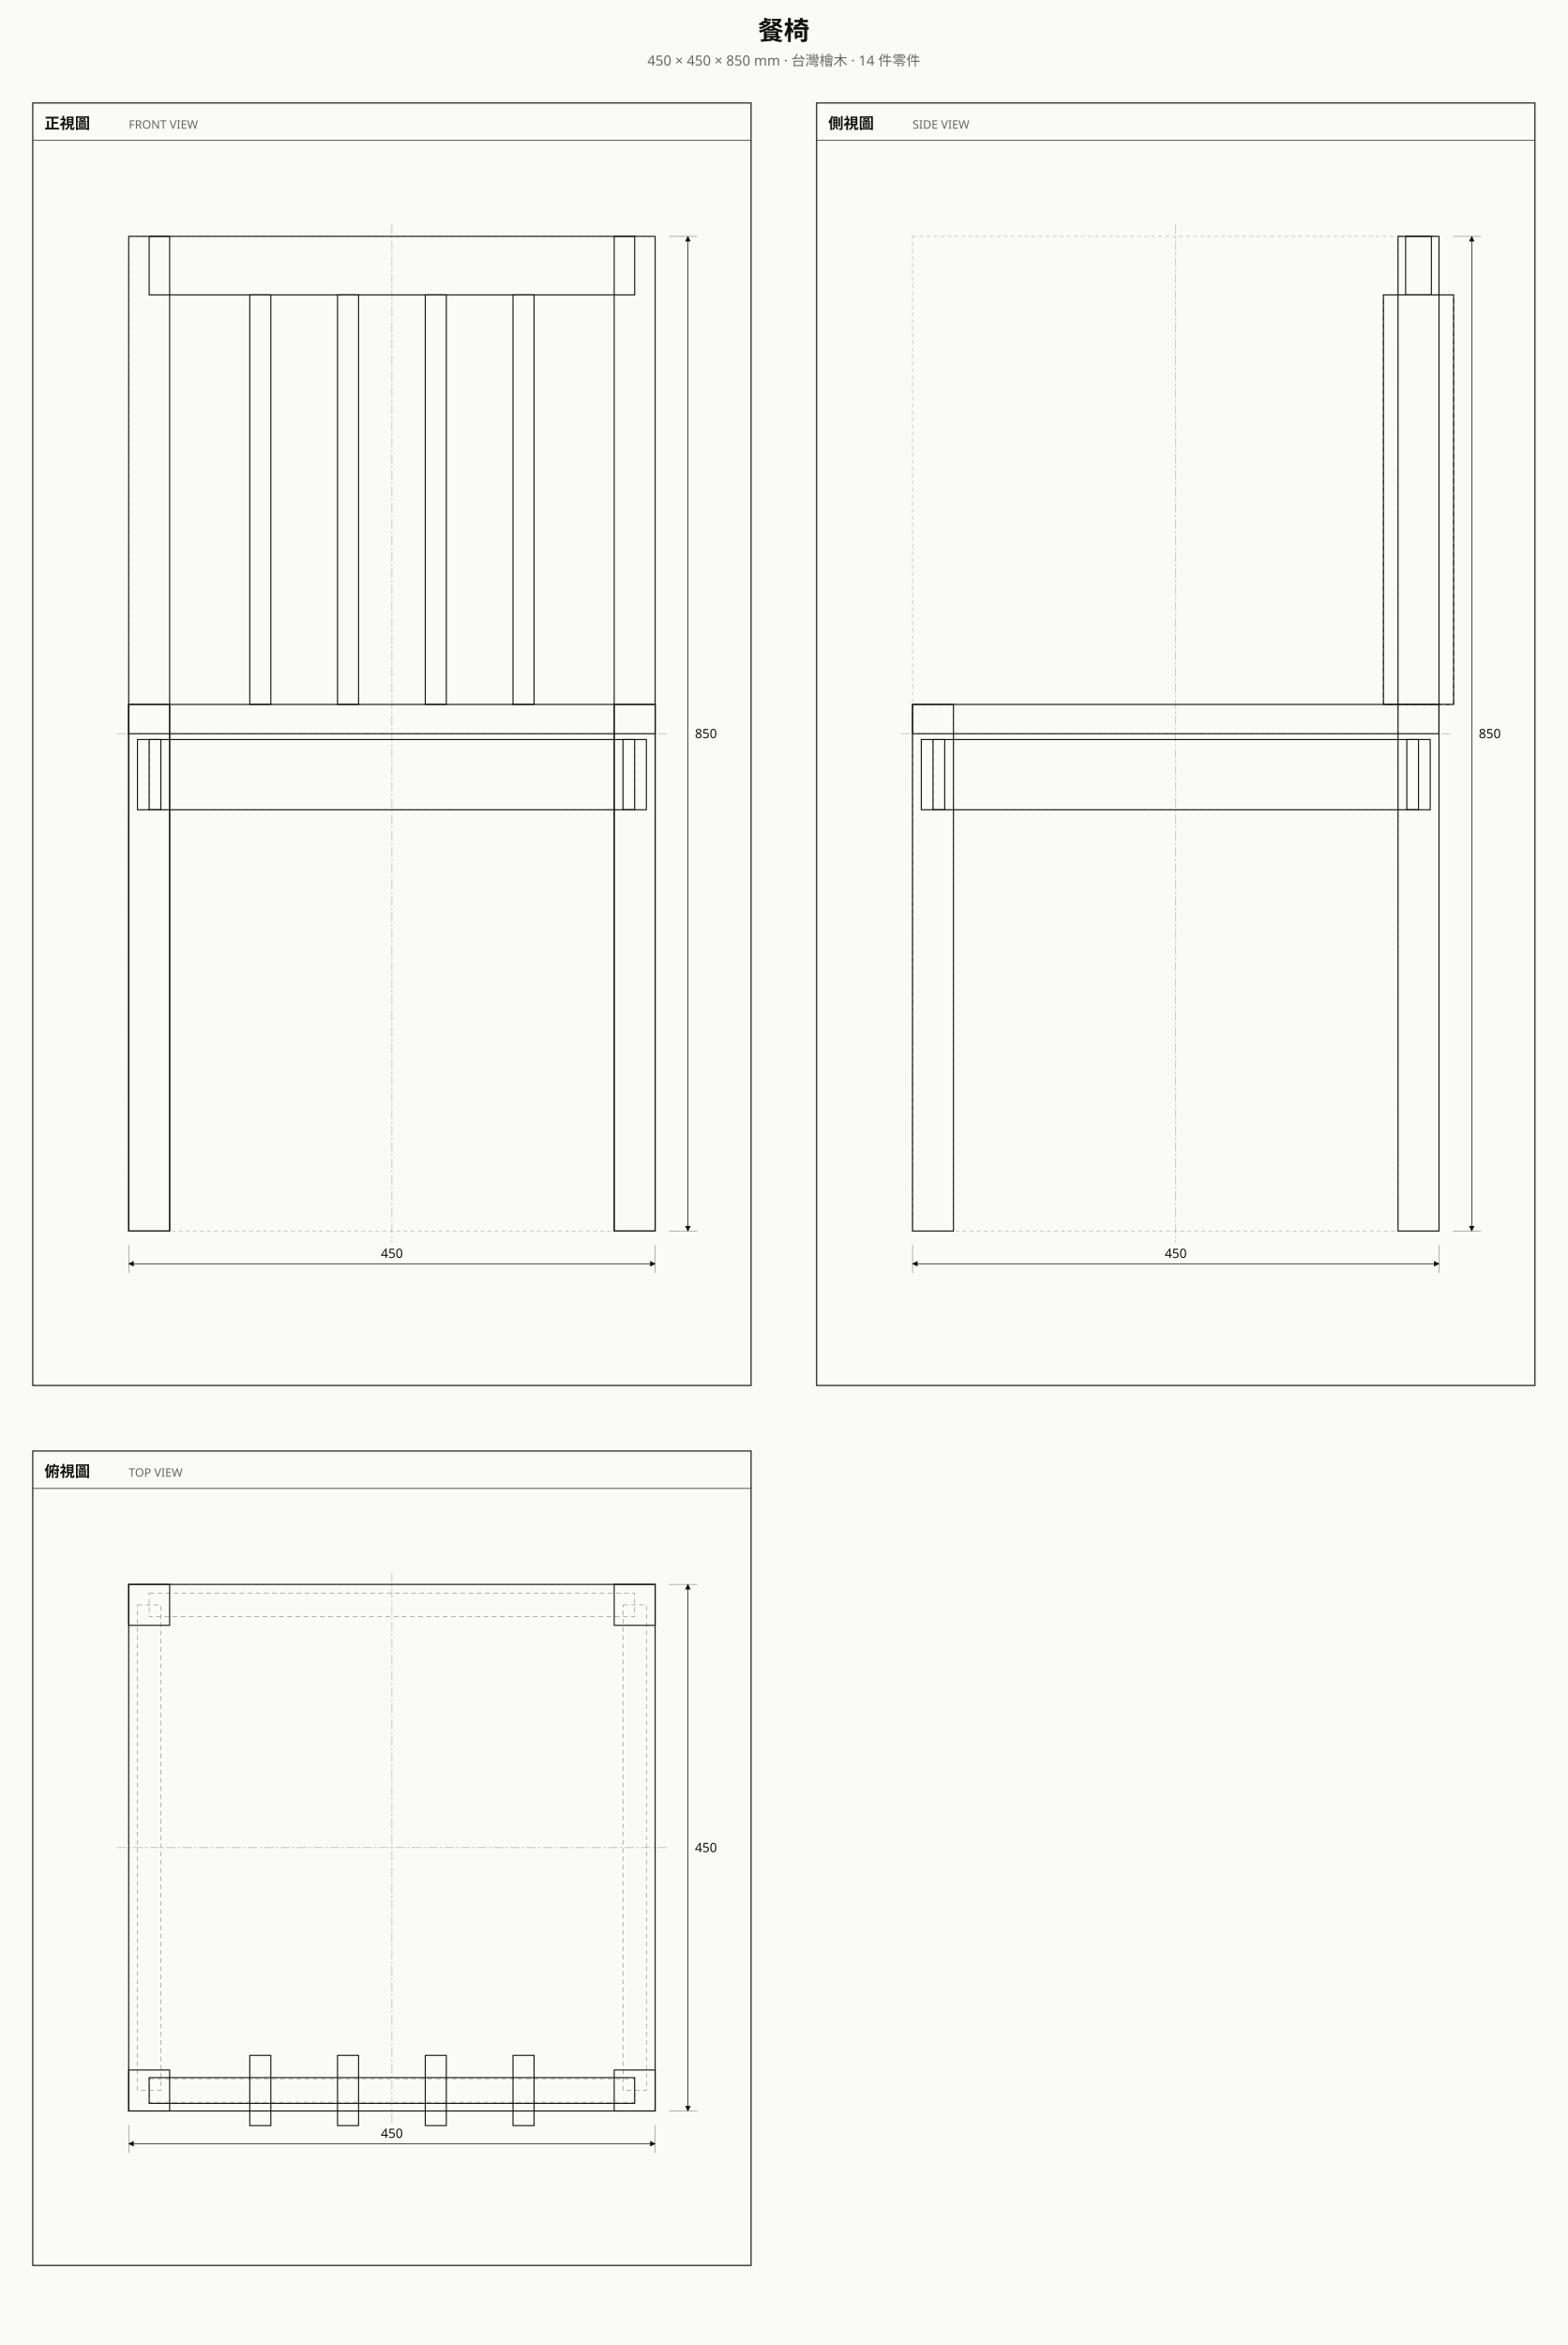
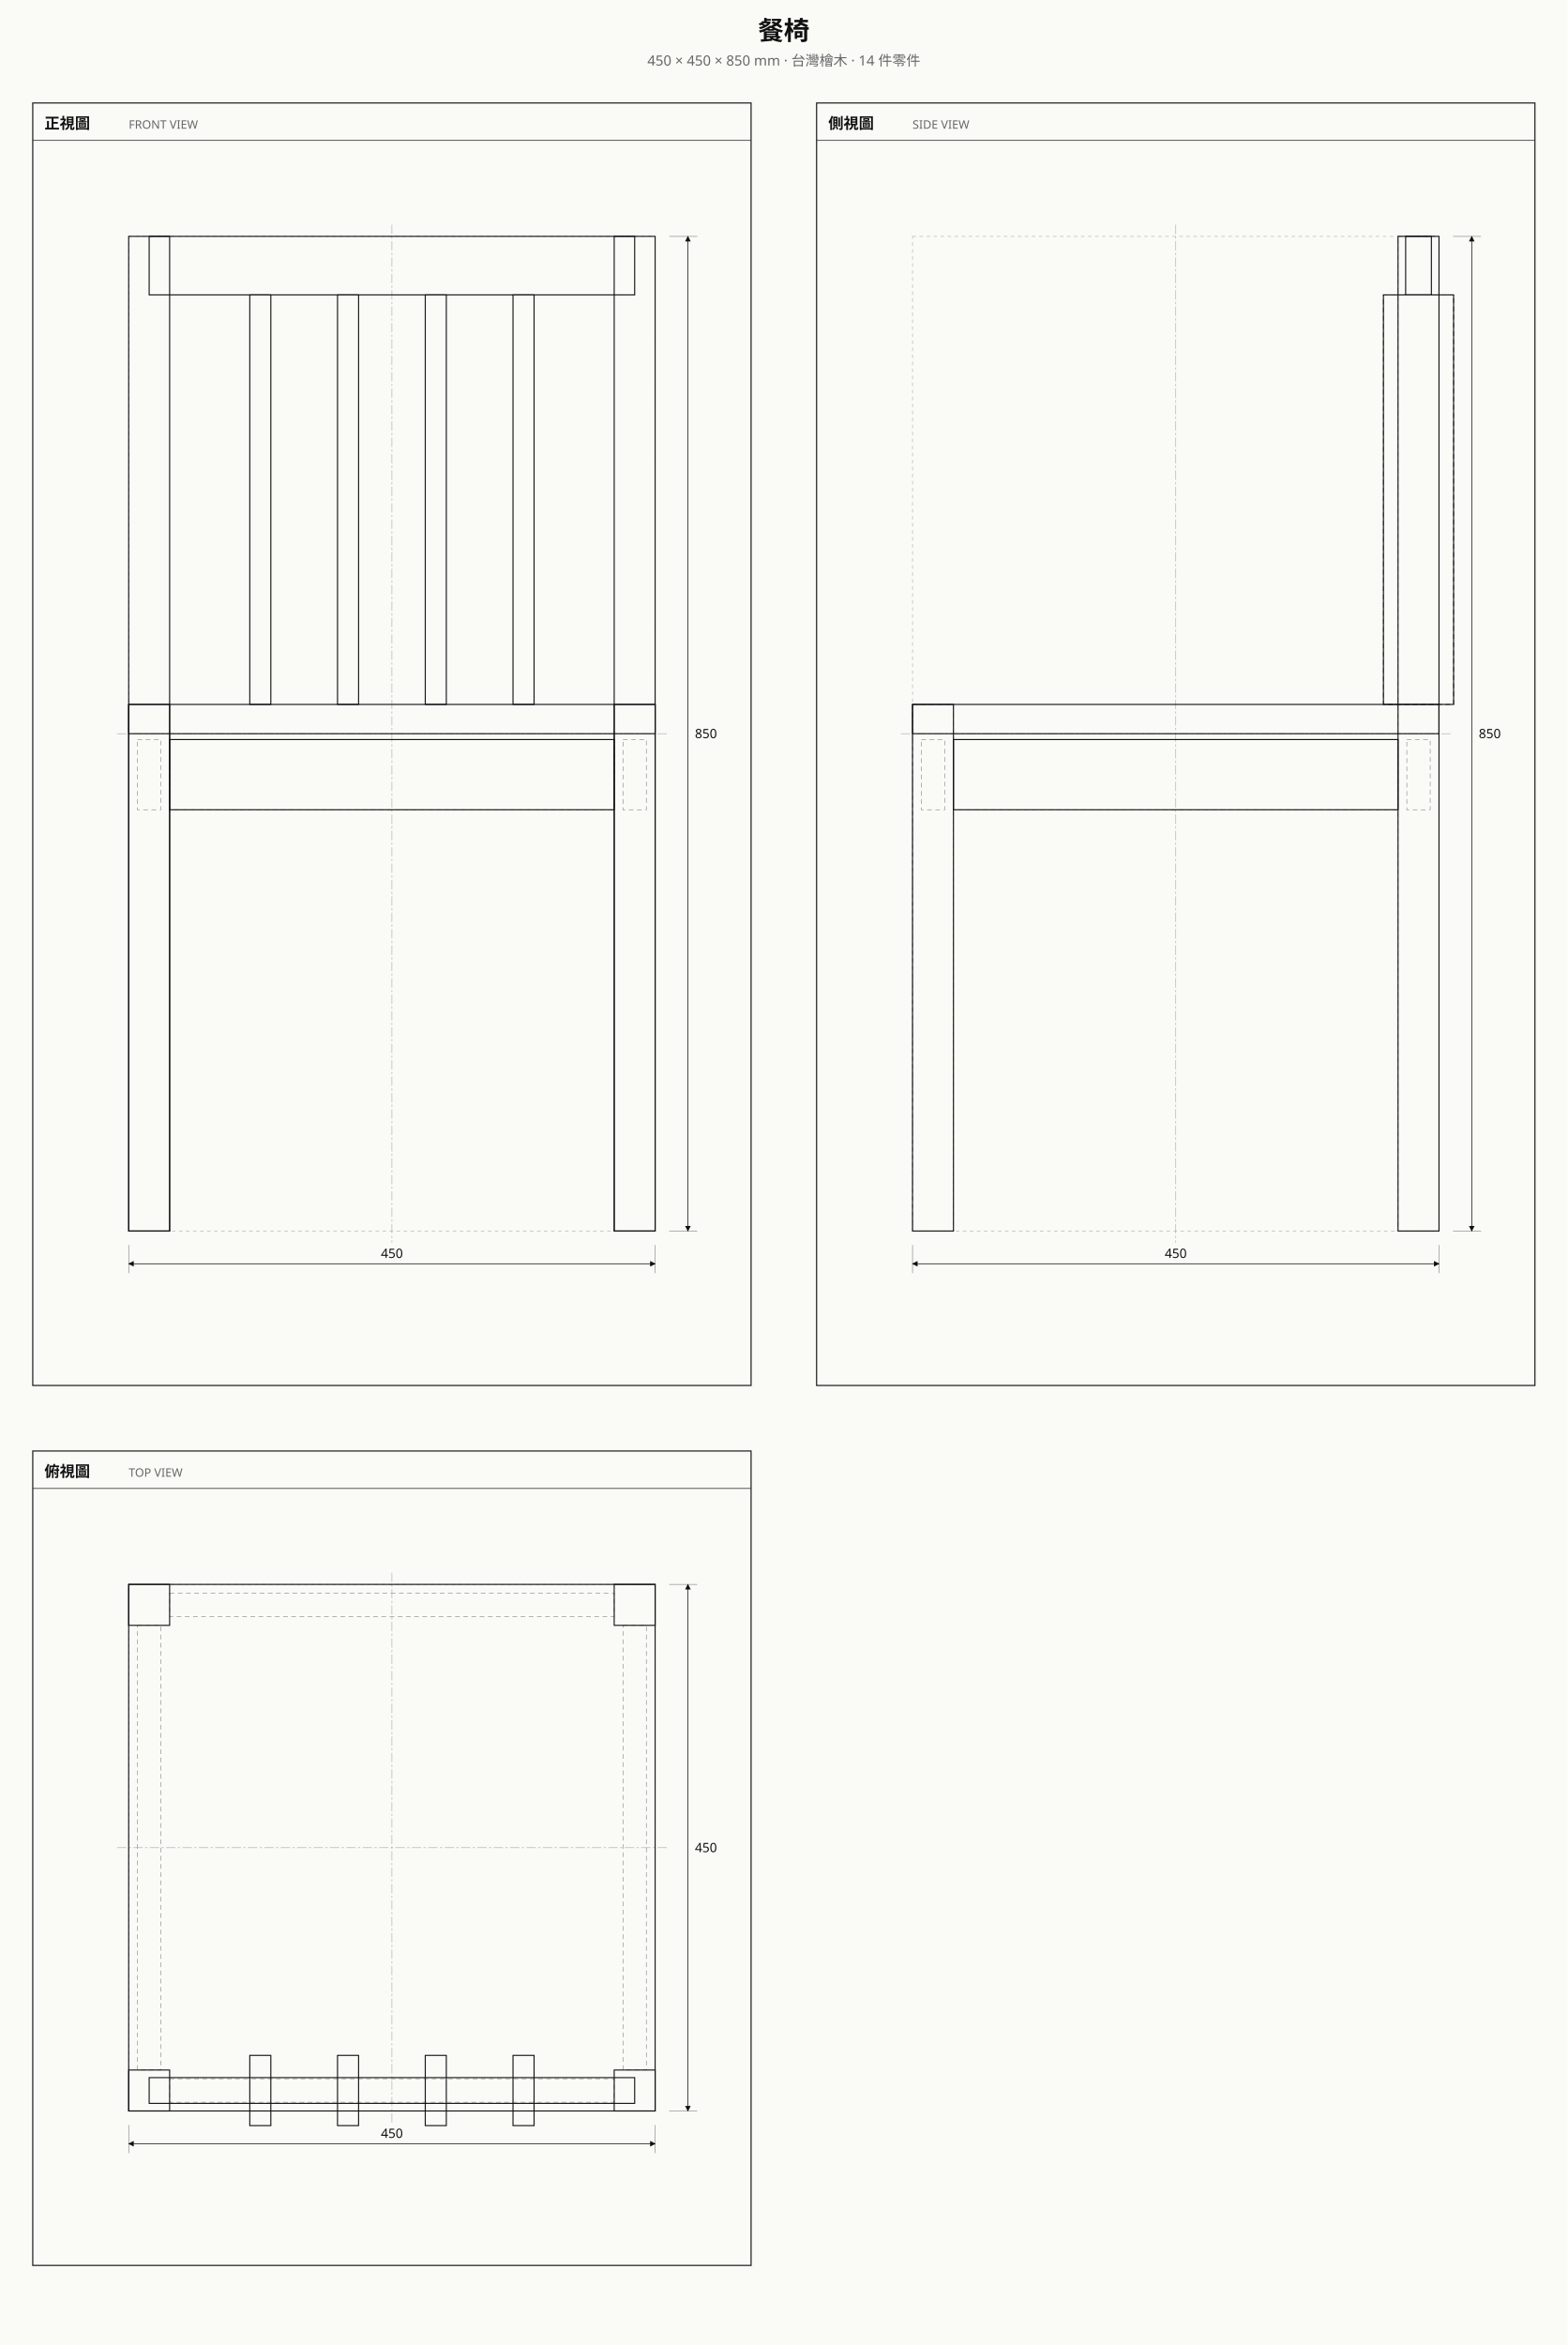
<svg xmlns="http://www.w3.org/2000/svg" viewBox="-20 -10 1340 2004" width="1340">
  <defs>
    <marker id="arr-front" viewBox="0 0 10 10" refX="9" refY="5" markerWidth="8" markerHeight="8" orient="auto-start-reverse">
      <path d="M 0 0 L 10 5 L 0 10 z" fill="#111" />
    </marker>
    <marker id="arr-side" viewBox="0 0 10 10" refX="9" refY="5" markerWidth="8" markerHeight="8" orient="auto-start-reverse">
      <path d="M 0 0 L 10 5 L 0 10 z" fill="#111" />
    </marker>
    <marker id="arr-top" viewBox="0 0 10 10" refX="9" refY="5" markerWidth="8" markerHeight="8" orient="auto-start-reverse">
      <path d="M 0 0 L 10 5 L 0 10 z" fill="#111" />
    </marker>
  </defs>
  <rect x="-20" y="-10" width="1340" height="2004" fill="#fafaf7" />
  <text x="650" y="24" text-anchor="middle" font-size="22" font-weight="700" fill="#111" font-family="sans-serif">餐椅</text>
  <text x="650" y="46" text-anchor="middle" font-size="12" fill="#666" font-family="sans-serif">450 × 450 × 850 mm · 台灣檜木 · 14 件零件</text>
  <g transform="translate(0, 70)">
    <g transform="translate(315.0, 972.0)">
      <rect x="-307.0" y="-964.0" width="614.0" height="1096.0" fill="none" stroke="#222" stroke-width="1" />
      <line x1="-307.0" y1="-932.0" x2="307.0" y2="-932.0" stroke="#222" stroke-width="0.6" />
      <text x="-297.0" y="-942.0" font-size="13" font-weight="700" fill="#111" font-family="sans-serif">正視圖</text>
      <text x="-225.0" y="-942.0" font-size="10" fill="#666" font-family="sans-serif">FRONT VIEW</text>
      <g stroke="#888" stroke-width="0.5" stroke-dasharray="8 2 2 2" opacity="0.7">
        <line x1="0" y1="-860.0" x2="0" y2="10.0" />
        <line x1="-235.0" y1="-425.0" x2="235.0" y2="-425.0" />
      </g>
      <rect x="-225.0" y="-850.0" width="450.0" height="850.0" fill="none" stroke="#999" stroke-dasharray="3 3" stroke-width="0.5" opacity="0.8" />
-       <rect x="-207.5" y="-420.0" width="415.0" height="60.0" fill="none" stroke="#888" stroke-width="0.5" stroke-dasharray="4 3" />
+       <rect x="-190.0" y="-420.0" width="380.0" height="60.0" fill="none" stroke="#888" stroke-width="0.5" stroke-dasharray="4 3" />
      <rect x="-207.5" y="-850.0" width="415.0" height="50.0" fill="none" stroke="#111" stroke-width="0.9" />
      <rect x="-225.0" y="-850.0" width="35.0" height="850.0" fill="none" stroke="#111" stroke-width="0.9" />
      <rect x="190.0" y="-850.0" width="35.0" height="850.0" fill="none" stroke="#111" stroke-width="0.9" />
      <rect x="-121.5" y="-800.0" width="18.0" height="350.0" fill="none" stroke="#111" stroke-width="0.9" />
      <rect x="-46.5" y="-800.0" width="18.0" height="350.0" fill="none" stroke="#111" stroke-width="0.9" />
      <rect x="28.5" y="-800.0" width="18.0" height="350.0" fill="none" stroke="#111" stroke-width="0.9" />
      <rect x="103.5" y="-800.0" width="18.0" height="350.0" fill="none" stroke="#111" stroke-width="0.9" />
-       <rect x="-217.5" y="-420.0" width="20.0" height="60.0" fill="none" stroke="#111" stroke-width="0.9" />
-       <rect x="197.5" y="-420.0" width="20.0" height="60.0" fill="none" stroke="#111" stroke-width="0.9" />
-       <rect x="-207.5" y="-420.0" width="415.0" height="60.0" fill="none" stroke="#111" stroke-width="0.9" />
+       <rect x="-217.5" y="-420.0" width="20.0" height="60.0" fill="none" stroke="#888" stroke-width="0.5" stroke-dasharray="4 3" />
+       <rect x="197.5" y="-420.0" width="20.0" height="60.0" fill="none" stroke="#888" stroke-width="0.5" stroke-dasharray="4 3" />
+       <rect x="-190.0" y="-420.0" width="380.0" height="60.0" fill="none" stroke="#111" stroke-width="0.9" />
      <rect x="-225.0" y="-450.0" width="450.0" height="25.0" fill="none" stroke="#111" stroke-width="0.9" />
      <rect x="-225.0" y="-450.0" width="35.0" height="450.0" fill="none" stroke="#111" stroke-width="0.9" />
      <rect x="190.0" y="-450.0" width="35.0" height="450.0" fill="none" stroke="#111" stroke-width="0.9" />
      <g stroke="#111" fill="#111" stroke-width="0.6" font-family="sans-serif">
        <line x1="-225.0" y1="12.0" x2="-225.0" y2="36.0" stroke-width="0.4" stroke="#666" />
        <line x1="225.0" y1="12.0" x2="225.0" y2="36.0" stroke-width="0.4" stroke="#666" />
        <line x1="-225.0" y1="28.0" x2="225.0" y2="28.0" marker-start="url(#arr-front)" marker-end="url(#arr-front)" />
        <text x="0" y="23.0" text-anchor="middle" font-size="11" stroke="none">450</text>
      </g>
      <g stroke="#111" fill="#111" stroke-width="0.6" font-family="sans-serif">
        <line x1="237.0" y1="-850.0" x2="261.0" y2="-850.0" stroke-width="0.4" stroke="#666" />
        <line x1="237.0" y1="0.0" x2="261.0" y2="0.0" stroke-width="0.4" stroke="#666" />
        <line x1="253.0" y1="-850.0" x2="253.0" y2="0.0" marker-start="url(#arr-front)" marker-end="url(#arr-front)" />
        <text x="259.0" y="-425.0" text-anchor="start" dominant-baseline="middle" font-size="11" stroke="none">850</text>
      </g>
    </g>
    <g transform="translate(670, 0)">
      <g transform="translate(315.0, 972.0)">
        <rect x="-307.0" y="-964.0" width="614.0" height="1096.0" fill="none" stroke="#222" stroke-width="1" />
        <line x1="-307.0" y1="-932.0" x2="307.0" y2="-932.0" stroke="#222" stroke-width="0.6" />
        <text x="-297.0" y="-942.0" font-size="13" font-weight="700" fill="#111" font-family="sans-serif">側視圖</text>
        <text x="-225.0" y="-942.0" font-size="10" fill="#666" font-family="sans-serif">SIDE VIEW</text>
        <g stroke="#888" stroke-width="0.5" stroke-dasharray="8 2 2 2" opacity="0.7">
          <line x1="0" y1="-860.0" x2="0" y2="10.0" />
          <line x1="-235.0" y1="-425.0" x2="235.0" y2="-425.0" />
        </g>
        <rect x="-225.0" y="-850.0" width="450.0" height="850.0" fill="none" stroke="#999" stroke-dasharray="3 3" stroke-width="0.5" opacity="0.8" />
-         <rect x="-207.5" y="-420.0" width="415.0" height="60.0" fill="none" stroke="#888" stroke-width="0.5" stroke-dasharray="4 3" />
+         <rect x="-190.0" y="-420.0" width="380.0" height="60.0" fill="none" stroke="#888" stroke-width="0.5" stroke-dasharray="4 3" />
        <rect x="-225.0" y="-450.0" width="35.0" height="450.0" fill="none" stroke="#888" stroke-width="0.5" stroke-dasharray="4 3" />
        <rect x="190.0" y="-850.0" width="35.0" height="850.0" fill="none" stroke="#888" stroke-width="0.5" stroke-dasharray="4 3" />
        <rect x="177.5" y="-800.0" width="60.0" height="350.0" fill="none" stroke="#888" stroke-width="0.5" stroke-dasharray="4 3" />
        <rect x="177.5" y="-800.0" width="60.0" height="350.0" fill="none" stroke="#888" stroke-width="0.5" stroke-dasharray="4 3" />
        <rect x="177.5" y="-800.0" width="60.0" height="350.0" fill="none" stroke="#888" stroke-width="0.5" stroke-dasharray="4 3" />
        <rect x="177.5" y="-800.0" width="60.0" height="350.0" fill="none" stroke="#111" stroke-width="0.9" />
-         <rect x="-217.5" y="-420.0" width="20.0" height="60.0" fill="none" stroke="#111" stroke-width="0.9" />
-         <rect x="197.5" y="-420.0" width="20.0" height="60.0" fill="none" stroke="#111" stroke-width="0.9" />
+         <rect x="-217.5" y="-420.0" width="20.0" height="60.0" fill="none" stroke="#888" stroke-width="0.5" stroke-dasharray="4 3" />
+         <rect x="197.5" y="-420.0" width="20.0" height="60.0" fill="none" stroke="#888" stroke-width="0.5" stroke-dasharray="4 3" />
        <rect x="196.5" y="-850.0" width="22.0" height="50.0" fill="none" stroke="#111" stroke-width="0.9" />
-         <rect x="-207.5" y="-420.0" width="415.0" height="60.0" fill="none" stroke="#111" stroke-width="0.9" />
+         <rect x="-190.0" y="-420.0" width="380.0" height="60.0" fill="none" stroke="#111" stroke-width="0.9" />
        <rect x="-225.0" y="-450.0" width="450.0" height="25.0" fill="none" stroke="#111" stroke-width="0.9" />
        <rect x="-225.0" y="-450.0" width="35.0" height="450.0" fill="none" stroke="#111" stroke-width="0.9" />
        <rect x="190.0" y="-850.0" width="35.0" height="850.0" fill="none" stroke="#111" stroke-width="0.9" />
        <g stroke="#111" fill="#111" stroke-width="0.6" font-family="sans-serif">
          <line x1="-225.0" y1="12.0" x2="-225.0" y2="36.0" stroke-width="0.4" stroke="#666" />
          <line x1="225.0" y1="12.0" x2="225.0" y2="36.0" stroke-width="0.4" stroke="#666" />
          <line x1="-225.0" y1="28.0" x2="225.0" y2="28.0" marker-start="url(#arr-side)" marker-end="url(#arr-side)" />
          <text x="0" y="23.0" text-anchor="middle" font-size="11" stroke="none">450</text>
        </g>
        <g stroke="#111" fill="#111" stroke-width="0.6" font-family="sans-serif">
          <line x1="237.0" y1="-850.0" x2="261.0" y2="-850.0" stroke-width="0.4" stroke="#666" />
          <line x1="237.0" y1="0.0" x2="261.0" y2="0.0" stroke-width="0.4" stroke="#666" />
          <line x1="253.0" y1="-850.0" x2="253.0" y2="0.0" marker-start="url(#arr-side)" marker-end="url(#arr-side)" />
          <text x="259.0" y="-425.0" text-anchor="start" dominant-baseline="middle" font-size="11" stroke="none">850</text>
        </g>
      </g>
    </g>
    <g transform="translate(0, 1152)">
      <g transform="translate(315.0, 347.0)">
        <rect x="-307.0" y="-339.0" width="614.0" height="696.0" fill="none" stroke="#222" stroke-width="1" />
        <line x1="-307.0" y1="-307.0" x2="307.0" y2="-307.0" stroke="#222" stroke-width="0.6" />
        <text x="-297.0" y="-317.0" font-size="13" font-weight="700" fill="#111" font-family="sans-serif">俯視圖</text>
        <text x="-225.0" y="-317.0" font-size="10" fill="#666" font-family="sans-serif">TOP VIEW</text>
        <g stroke="#888" stroke-width="0.5" stroke-dasharray="8 2 2 2" opacity="0.7">
          <line x1="0" y1="-235.0" x2="0" y2="235.0" />
          <line x1="-235.0" y1="0.0" x2="235.0" y2="0.0" />
        </g>
        <rect x="-225.0" y="-225.0" width="450.0" height="450.0" fill="none" stroke="#999" stroke-dasharray="3 3" stroke-width="0.5" opacity="0.8" />
-         <rect x="-207.5" y="-217.5" width="415.0" height="20.0" fill="none" stroke="#888" stroke-width="0.5" stroke-dasharray="4 3" />
-         <rect x="-207.5" y="197.5" width="415.0" height="20.0" fill="none" stroke="#888" stroke-width="0.5" stroke-dasharray="4 3" />
-         <rect x="-217.5" y="-207.5" width="20.0" height="415.0" fill="none" stroke="#888" stroke-width="0.5" stroke-dasharray="4 3" />
-         <rect x="197.5" y="-207.5" width="20.0" height="415.0" fill="none" stroke="#888" stroke-width="0.5" stroke-dasharray="4 3" />
+         <rect x="-190.0" y="-217.5" width="380.0" height="20.0" fill="none" stroke="#888" stroke-width="0.5" stroke-dasharray="4 3" />
+         <rect x="-190.0" y="197.5" width="380.0" height="20.0" fill="none" stroke="#888" stroke-width="0.5" stroke-dasharray="4 3" />
+         <rect x="-217.5" y="-190.0" width="20.0" height="380.0" fill="none" stroke="#888" stroke-width="0.5" stroke-dasharray="4 3" />
+         <rect x="197.5" y="-190.0" width="20.0" height="380.0" fill="none" stroke="#888" stroke-width="0.5" stroke-dasharray="4 3" />
        <rect x="-225.0" y="-225.0" width="450.0" height="450.0" fill="none" stroke="#111" stroke-width="0.9" />
        <rect x="-225.0" y="-225.0" width="35.0" height="35.0" fill="none" stroke="#111" stroke-width="0.9" />
        <rect x="190.0" y="-225.0" width="35.0" height="35.0" fill="none" stroke="#111" stroke-width="0.9" />
        <rect x="-121.5" y="177.5" width="18.0" height="60.0" fill="none" stroke="#111" stroke-width="0.9" />
        <rect x="-46.5" y="177.5" width="18.0" height="60.0" fill="none" stroke="#111" stroke-width="0.9" />
        <rect x="28.5" y="177.5" width="18.0" height="60.0" fill="none" stroke="#111" stroke-width="0.9" />
        <rect x="103.5" y="177.5" width="18.0" height="60.0" fill="none" stroke="#111" stroke-width="0.9" />
        <rect x="-225.0" y="190.0" width="35.0" height="35.0" fill="none" stroke="#111" stroke-width="0.9" />
        <rect x="190.0" y="190.0" width="35.0" height="35.0" fill="none" stroke="#111" stroke-width="0.9" />
        <rect x="-207.5" y="196.5" width="415.0" height="22.0" fill="none" stroke="#111" stroke-width="0.9" />
        <g stroke="#111" fill="#111" stroke-width="0.6" font-family="sans-serif">
          <line x1="-225.0" y1="237.0" x2="-225.0" y2="261.0" stroke-width="0.4" stroke="#666" />
          <line x1="225.0" y1="237.0" x2="225.0" y2="261.0" stroke-width="0.4" stroke="#666" />
          <line x1="-225.0" y1="253.0" x2="225.0" y2="253.0" marker-start="url(#arr-top)" marker-end="url(#arr-top)" />
          <text x="0" y="248.0" text-anchor="middle" font-size="11" stroke="none">450</text>
        </g>
        <g stroke="#111" fill="#111" stroke-width="0.6" font-family="sans-serif">
          <line x1="237.0" y1="-225.0" x2="261.0" y2="-225.0" stroke-width="0.4" stroke="#666" />
          <line x1="237.0" y1="225.0" x2="261.0" y2="225.0" stroke-width="0.4" stroke="#666" />
          <line x1="253.0" y1="-225.0" x2="253.0" y2="225.0" marker-start="url(#arr-top)" marker-end="url(#arr-top)" />
          <text x="259.0" y="0.0" text-anchor="start" dominant-baseline="middle" font-size="11" stroke="none">450</text>
        </g>
      </g>
    </g>
  </g>
</svg>
